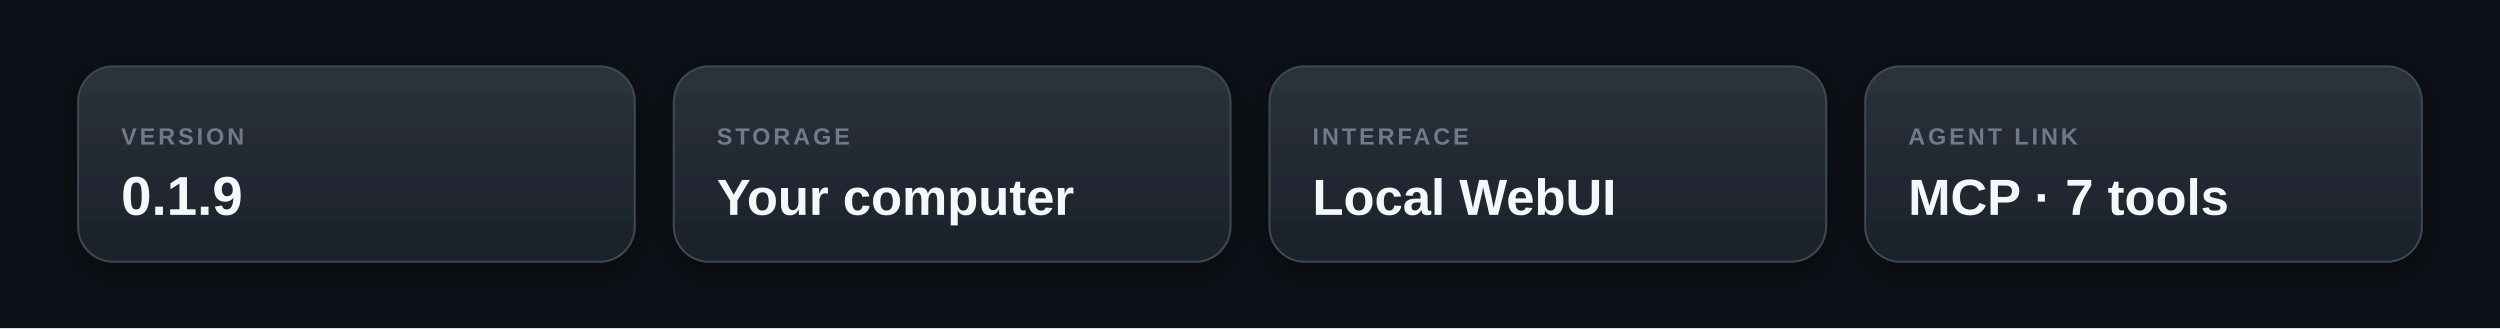
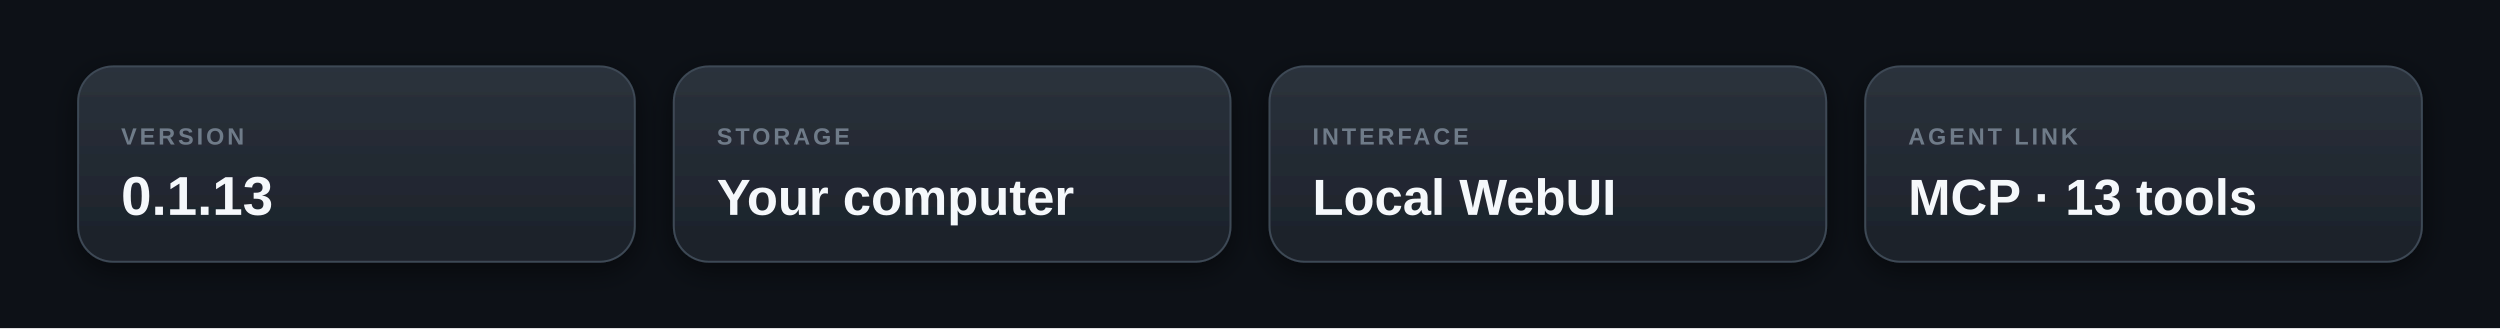
- <svg xmlns="http://www.w3.org/2000/svg" viewBox="0 0 1280 168" width="1280" height="168" role="img" aria-label="At a glance: version 0.1.9, storage on your computer, local WebUI interface, MCP with seven tools.">
+ <svg xmlns="http://www.w3.org/2000/svg" viewBox="0 0 1280 168" width="1280" height="168" role="img" aria-label="At a glance: version 0.1.13, storage on your computer, local WebUI interface, MCP with 13 tools.">
  <defs>
    <radialGradient id="halo" cx="50%" cy="50%" r="50%">
      <stop offset="0" stop-color="#FF7A70" stop-opacity=".55" />
      <stop offset=".45" stop-color="#FF7A70" stop-opacity=".18" />
      <stop offset="1" stop-color="#FF7A70" stop-opacity="0" />
    </radialGradient>
    <linearGradient id="cardGrad" x1="0" y1="0" x2="0" y2="1">
      <stop offset="0" stop-color="#2B323C" />
      <stop offset="1" stop-color="#1B2129" />
    </linearGradient>
    <linearGradient id="cardAltGrad" x1="0" y1="0" x2="0" y2="1">
      <stop offset="0" stop-color="#39424F" />
      <stop offset="1" stop-color="#262E38" />
    </linearGradient>
    <filter id="soft" x="-30%" y="-30%" width="160%" height="180%">
      <feDropShadow dx="0" dy="8" stdDeviation="14" flood-color="rgba(1,4,9,.62)" flood-opacity="1" />
    </filter>
    <filter id="softSm" x="-30%" y="-30%" width="160%" height="180%">
      <feDropShadow dx="0" dy="4" stdDeviation="7" flood-color="rgba(1,4,9,.62)" flood-opacity=".8" />
    </filter>
  </defs>
  <style>
  .s{font-family:-apple-system, BlinkMacSystemFont, 'Segoe UI Variable Display', 'Segoe UI', 'Helvetica Neue', Arial, 'Microsoft YaHei', 'PingFang SC', 'Hiragino Sans GB', 'Noto Sans CJK SC', sans-serif}
  .m{font-family:ui-monospace, SFMono-Regular, 'SF Mono', Menlo, Consolas, 'Liberation Mono', 'Microsoft YaHei', monospace}
  .rise{opacity:0;animation:rise .9s cubic-bezier(.16,.84,.32,1) both}
  @keyframes rise{from{opacity:0;transform:translateY(14px);filter:blur(6px)}to{opacity:1;transform:none;filter:blur(0)}}
  @keyframes breathe{0%,100%{opacity:.45;transform:scale(.96)}50%{opacity:.9;transform:scale(1.05)}}
  @keyframes breathe2{
    0%{opacity:.05;transform:scale(.93);animation-timing-function:cubic-bezier(.66,0,.34,1)}
    18%{opacity:.12;transform:scale(1.03);animation-timing-function:cubic-bezier(.37,0,.63,1)}
    34%{opacity:.07;transform:scale(.99);animation-timing-function:cubic-bezier(.45,0,.55,1)}
    57%{opacity:.15;transform:scale(1.085);animation-timing-function:cubic-bezier(.3,0,.7,1)}
    72%{opacity:.088;transform:scale(1.008);animation-timing-function:cubic-bezier(.6,0,.4,1)}
    88%{opacity:.126;transform:scale(1.052);animation-timing-function:cubic-bezier(.5,0,.5,1)}
    100%{opacity:.05;transform:scale(.93)}
  }
  @keyframes twinkle{0%,100%{opacity:.12}50%{opacity:.5}}
  .tw{animation:twinkle 9s ease-in-out infinite}
  .snr{animation:snr 5.4s cubic-bezier(.16,.84,.32,1) infinite;transform-box:fill-box;transform-origin:center}
  @keyframes snr{0%{transform:scale(.5);opacity:.55}65%{opacity:0}100%{transform:scale(1.6);opacity:0}}
  .swp{animation-timing-function:cubic-bezier(.83,0,.17,1);animation-iteration-count:infinite;opacity:0}
  .march{animation:march 1.65s linear infinite}
  .dp{animation:dotpulse 2.6s ease-in-out infinite}
  @keyframes dotpulse{0%,100%{opacity:.42}50%{opacity:1}}
  @keyframes march{to{stroke-dashoffset:-24}}
  .scan{animation:scan 4s cubic-bezier(.83,0,.17,1) infinite;opacity:0}
  @keyframes scan{0%{transform:translateX(0);opacity:0}8%{opacity:1}88%{opacity:1}100%{transform:translateX(1140px);opacity:0}}
  @media (prefers-reduced-motion: reduce){
    .rise{animation:none!important;opacity:1!important;filter:none!important;transform:none!important}
    .tw{animation:none!important;opacity:.55!important}
    .snr,.swp,.scan{animation:none!important;opacity:0!important}
    .march{animation:none!important}
    .dp{animation:none!important;opacity:1!important}
  }@keyframes swp{0%{transform:translateX(0);opacity:0}18%{opacity:1}82%{opacity:1}100%{transform:translateX(197px);opacity:0}}</style>
  <rect width="1280" height="168" fill="#0D1117" />
  <g filter="url(#softSm)">
    <rect x="40" y="34" width="285" height="100" rx="18" fill="url(#cardGrad)" stroke="#3E4855" stroke-width="1" />
  </g>
  <text x="62" y="74" font-size="12" font-weight="700" fill="#6F7B89" letter-spacing="1.5" class="s">VERSION</text>
-   <text x="62" y="110" font-size="28" font-weight="600" fill="#F5F8FB" class="s">0.1.9</text>
+   <text x="62" y="110" font-size="28" font-weight="600" fill="#F5F8FB" class="s">0.1.13</text>
  <g filter="url(#softSm)">
    <rect x="345" y="34" width="285" height="100" rx="18" fill="url(#cardGrad)" stroke="#3E4855" stroke-width="1" />
  </g>
  <text x="367" y="74" font-size="12" font-weight="700" fill="#6F7B89" letter-spacing="1.5" class="s">STORAGE</text>
  <text x="367" y="110" font-size="26" font-weight="600" fill="#F5F8FB" class="s">Your computer</text>
  <g filter="url(#softSm)">
    <rect x="650" y="34" width="285" height="100" rx="18" fill="url(#cardGrad)" stroke="#3E4855" stroke-width="1" />
  </g>
  <text x="672" y="74" font-size="12" font-weight="700" fill="#6F7B89" letter-spacing="1.5" class="s">INTERFACE</text>
  <text x="672" y="110" font-size="26" font-weight="600" fill="#F5F8FB" class="s">Local WebUI</text>
  <g filter="url(#softSm)">
    <rect x="955" y="34" width="285" height="100" rx="18" fill="url(#cardGrad)" stroke="#3E4855" stroke-width="1" />
  </g>
  <text x="977" y="74" font-size="12" font-weight="700" fill="#6F7B89" letter-spacing="1.5" class="s">AGENT LINK</text>
-   <text x="977" y="110" font-size="26" font-weight="600" fill="#F5F8FB" class="s">MCP · 7 tools</text>
+   <text x="977" y="110" font-size="26" font-weight="600" fill="#F5F8FB" class="s">MCP · 13 tools</text>
</svg>
